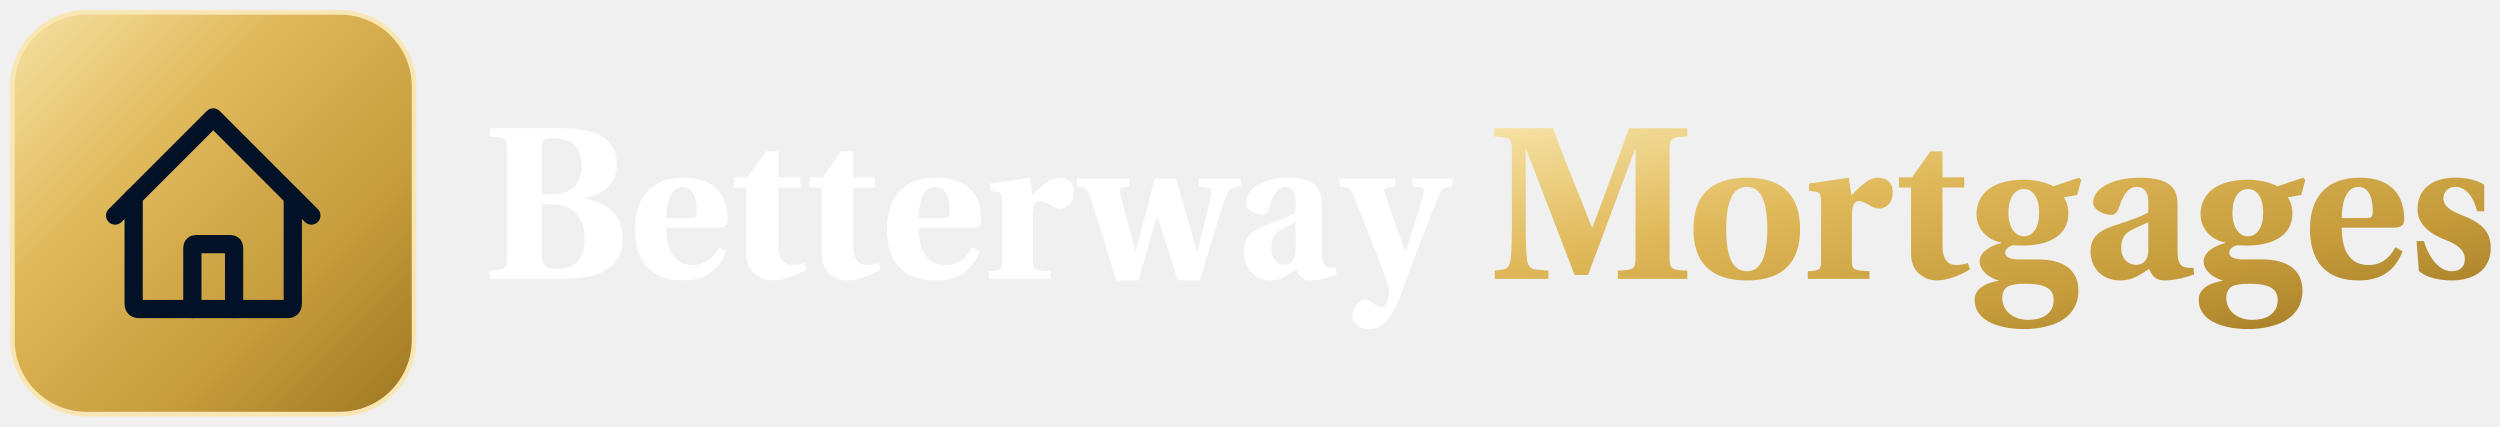
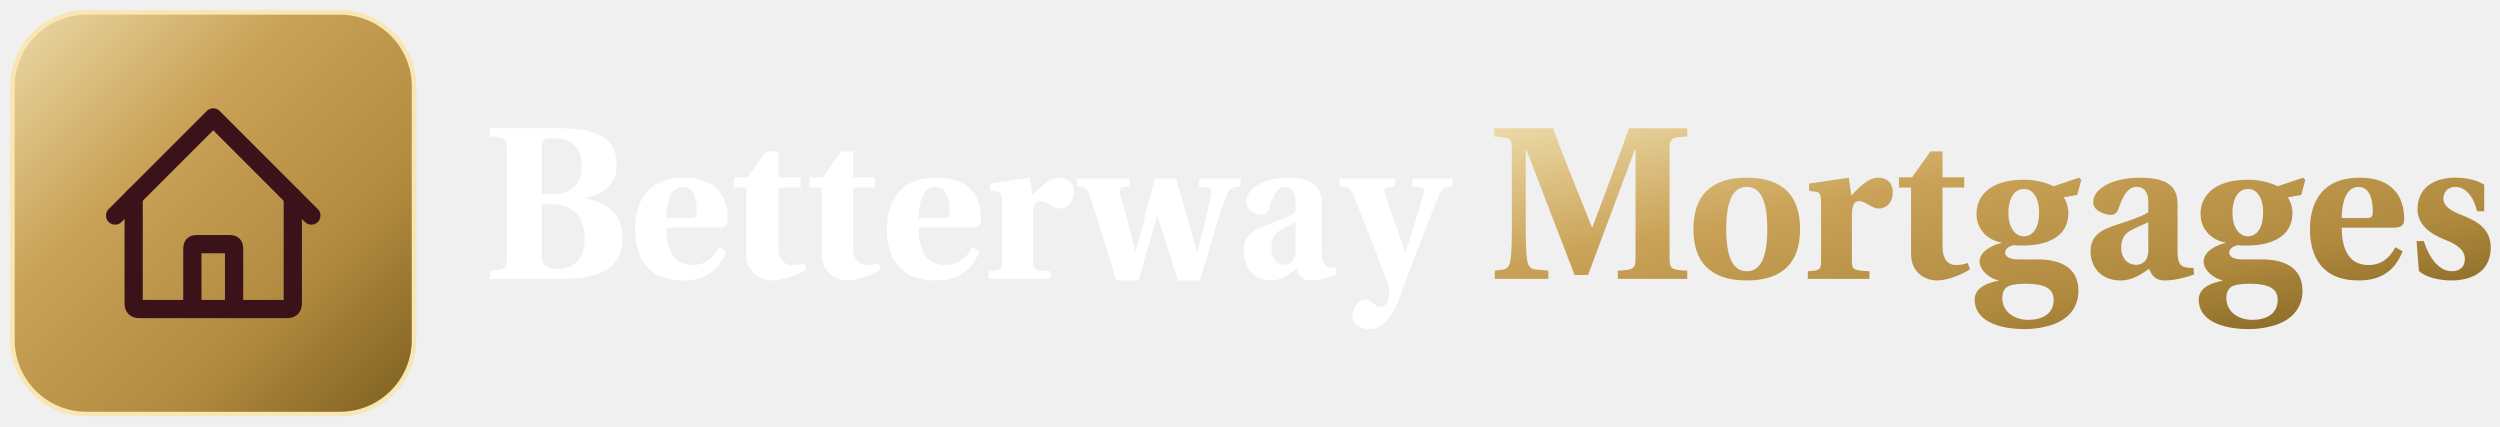
<svg xmlns="http://www.w3.org/2000/svg" viewBox="126 236 1618 276" width="1618" height="276" shape-rendering="geometricPrecision">
  <defs>
    <linearGradient id="sovereignGold_03_Master_Logo_Dimensional_Brushed_Gold" x1="0%" y1="0%" x2="100%" y2="100%">
-       <stop offset="0%" stop-color="#DFBA5B" />
-       <stop offset="50%" stop-color="#D7B04E" />
-       <stop offset="100%" stop-color="#C89F3F" />
+       <stop offset="0%" stop-color="#C9A257" />
+       <stop offset="50%" stop-color="#C9A257" />
+       <stop offset="100%" stop-color="#B08A3E" />
    </linearGradient>
    <linearGradient id="brushedGold_03_Master_Logo_Dimensional_Brushed_Gold" x1="0%" y1="0%" x2="100%" y2="100%">
-       <stop offset="0%" stop-color="#F6E2A4" />
-       <stop offset="35%" stop-color="#DFB859" />
-       <stop offset="70%" stop-color="#C59B3B" />
-       <stop offset="100%" stop-color="#9E7622" />
+       <stop offset="0%" stop-color="#ECD9A6" />
+       <stop offset="35%" stop-color="#C9A257" />
+       <stop offset="70%" stop-color="#B08A3E" />
+       <stop offset="100%" stop-color="#7D5F1F" />
    </linearGradient>
    <linearGradient id="daylightGold_03_Master_Logo_Dimensional_Brushed_Gold" x1="0%" y1="0%" x2="100%" y2="100%">
-       <stop offset="0%" stop-color="#D4AC4B" />
-       <stop offset="50%" stop-color="#C29736" />
-       <stop offset="100%" stop-color="#A67C21" />
+       <stop offset="0%" stop-color="#C9A257" />
+       <stop offset="50%" stop-color="#B08A3E" />
+       <stop offset="100%" stop-color="#7D5F1F" />
    </linearGradient>
    <radialGradient id="midnightNavyBg_03_Master_Logo_Dimensional_Brushed_Gold" cx="50%" cy="45%" r="75%">
-       <stop offset="0%" stop-color="#051B38" />
-       <stop offset="65%" stop-color="#021125" />
-       <stop offset="100%" stop-color="#010A17" />
+       <stop offset="0%" stop-color="#4A1520" />
+       <stop offset="65%" stop-color="#3B1219" />
+       <stop offset="100%" stop-color="#2A0B10" />
    </radialGradient>
  </defs>
  <g transform="translate(0.00, 21.00)">
    <g>
      <rect x="134.00" y="223.00" width="260.00" height="260.00" rx="48.00" fill="url(#brushedGold_03_Master_Logo_Dimensional_Brushed_Gold)" stroke="#F8E7B5" stroke-width="3" />
-       <g fill="none" stroke="#021125" stroke-width="11.80" stroke-linecap="round" stroke-linejoin="round">
+       <g fill="none" stroke="#3B1219" stroke-width="11.80" stroke-linecap="round" stroke-linejoin="round">
        <path d="M 200.50,354.50 L 264.00,291.00 L 327.50,354.50" />
        <path d="M 212.50,342.50 L 212.50,411.50 Q 212.50,415.00 216.00,415.00 L 312.00,415.00 Q 315.50,415.00 315.50,411.50 L 315.50,342.50" />
        <path d="M 250.50,415.00 L 250.50,375.50 Q 250.50,373.00 253.00,373.00 L 275.00,373.00 Q 277.50,373.00 277.50,375.50 L 277.50,415.00" />
      </g>
    </g>
    <path d="M 476.59,347.18 L 483.75,347.18 C 497.80,347.18 504.41,357.17 504.41,369.02 C 504.41,384.10 496.55,389.03 486.71,389.03 C 479.69,389.03 476.59,386.76 476.59,379.87 L 476.59,347.18 Z M 476.59,309.69 C 476.59,304.91 479.12,304.49 484.74,304.49 C 497.38,304.49 502.43,311.96 502.43,322.52 C 502.43,332.94 496.97,340.69 483.46,340.69 L 476.59,340.69 L 476.59,309.69 Z M 443.00,298.00 L 443.00,303.35 C 452.99,303.79 454.11,304.49 454.11,311.67 L 454.11,381.83 C 454.11,389.03 452.99,389.73 443.00,390.15 L 443.00,395.50 L 489.37,395.50 C 505.40,395.50 515.08,392.68 520.99,387.88 C 526.76,383.24 529.00,376.48 529.00,368.86 C 529.00,353.23 517.47,345.48 504.41,343.50 L 504.41,343.24 C 518.18,340.27 525.20,332.94 525.20,321.40 C 525.20,304.21 511.57,298.00 489.37,298.00 L 443.00,298.00 Z M 591.39,375.01 C 587.56,382.39 582.09,386.53 574.33,386.53 C 561.59,386.53 557.25,375.92 557.25,362.34 L 590.11,362.34 C 594.71,362.34 597.00,361.05 597.00,356.90 C 597.00,346.31 593.06,330.00 568.45,330.00 C 545.52,330.00 537.00,345.14 537.00,363.25 C 537.00,380.83 544.50,396.62 568.21,396.50 C 583.36,396.50 591.64,389.00 595.98,377.60 L 591.39,375.01 Z M 557.25,356.13 C 557.25,346.82 559.67,335.96 567.96,335.96 C 575.72,335.96 576.99,345.79 576.99,351.87 C 576.99,355.37 575.98,356.13 573.05,356.13 L 557.25,356.13 Z M 644.14,336.39 L 644.14,329.75 L 629.80,329.75 L 629.80,313.00 L 621.81,313.00 L 609.68,329.75 L 601.00,329.75 L 601.00,336.39 L 608.99,336.39 L 608.99,379.34 C 608.99,391.45 618.36,396.50 626.09,396.50 C 631.74,396.50 640.29,393.97 648.00,389.31 L 646.49,385.20 C 644.55,385.99 641.67,386.53 638.63,386.53 C 633.40,386.53 629.80,382.81 629.80,374.29 L 629.80,336.39 L 644.14,336.39 Z M 692.23,336.39 L 692.23,329.75 L 678.19,329.75 L 678.19,313.00 L 670.36,313.00 L 658.50,329.75 L 650.00,329.75 L 650.00,336.39 L 657.82,336.39 L 657.82,379.34 C 657.82,391.45 666.99,396.50 674.56,396.50 C 680.08,396.50 688.45,393.97 696.00,389.31 L 694.52,385.20 C 692.63,385.99 689.80,386.53 686.83,386.53 C 681.71,386.53 678.19,382.81 678.19,374.29 L 678.19,336.39 L 692.23,336.39 Z M 755.29,375.01 C 751.41,382.39 745.84,386.53 737.95,386.53 C 725.00,386.53 720.58,375.92 720.58,362.34 L 754.00,362.34 C 758.67,362.34 761.00,361.05 761.00,356.90 C 761.00,346.31 756.99,330.00 731.98,330.00 C 708.66,330.00 700.00,345.14 700.00,363.25 C 700.00,380.83 707.63,396.62 731.73,396.50 C 747.14,396.50 755.56,389.00 759.97,377.60 L 755.29,375.01 Z M 720.58,356.13 C 720.58,346.82 723.05,335.96 731.47,335.96 C 739.36,335.96 740.66,345.79 740.66,351.87 C 740.66,355.37 739.63,356.13 736.65,356.13 L 720.58,356.13 Z M 794.56,354.93 C 794.56,348.14 795.89,345.15 799.05,345.15 C 801.17,345.15 803.16,346.19 806.07,347.88 C 807.78,348.92 809.62,349.96 812.14,349.96 C 814.78,349.96 817.43,348.53 818.87,346.57 C 820.34,344.62 821.00,342.01 821.00,339.13 C 821.00,333.53 817.30,330.00 811.75,330.00 C 806.19,330.00 801.83,333.53 794.17,341.48 L 792.58,330.00 L 766.81,333.79 L 766.81,338.48 L 771.43,339.13 C 773.54,339.40 774.59,340.58 774.59,345.80 L 774.59,384.15 C 774.59,389.63 773.54,390.16 766.00,390.55 L 766.00,395.50 L 805.92,395.50 L 805.92,390.55 C 795.74,390.02 794.56,389.63 794.56,384.15 L 794.56,354.93 Z M 823.00,330.50 L 823.00,335.61 C 828.22,336.16 829.65,336.83 831.22,341.40 C 834.10,349.63 834.87,352.32 837.48,360.81 L 848.45,396.50 L 862.81,396.50 L 874.68,355.14 L 875.21,355.14 L 888.27,396.50 L 902.63,396.50 L 912.03,364.97 C 914.76,355.69 917.52,347.21 919.47,342.35 C 921.43,337.11 922.33,336.16 929.00,335.61 L 929.00,330.50 L 901.97,330.50 L 901.97,335.61 L 907.58,336.43 C 909.93,336.83 910.19,338.31 909.81,340.88 C 908.62,347.61 904.32,364.72 901.06,377.37 L 900.55,377.37 L 887.09,330.50 L 873.38,330.50 L 861.24,377.37 L 860.86,377.37 L 850.94,340.33 C 850.15,337.36 850.68,336.29 853.29,336.01 L 856.94,335.61 L 856.94,330.50 L 823.00,330.50 Z M 990.66,388.35 C 989.16,388.48 986.85,388.35 985.12,387.71 C 983.63,387.18 981.43,385.63 981.43,378.01 L 981.43,348.11 C 981.43,340.09 980.27,330.00 959.85,330.00 C 942.90,330.00 932.51,337.50 932.51,345.91 C 932.51,351.73 939.89,354.07 942.90,354.07 C 945.42,354.07 946.70,351.99 947.62,348.90 C 950.85,337.90 954.55,335.96 957.77,335.96 C 961.13,335.96 964.46,338.15 964.46,345.52 L 964.46,352.38 C 960.42,355.49 950.74,358.72 943.24,361.57 C 934.12,365.07 931.00,370.36 931.00,377.74 C 931.00,387.44 936.77,396.50 948.43,396.50 C 955.81,396.50 960.89,391.97 964.93,389.00 C 966.43,393.00 968.39,396.50 973.93,396.50 C 979.93,396.50 987.20,394.30 991.00,392.62 L 990.66,388.35 Z M 964.46,377.60 C 964.25,384.59 960.42,386.41 957.32,386.41 C 952.81,386.41 948.78,382.39 948.78,375.54 C 948.78,369.46 950.62,366.48 954.08,364.28 C 957.66,362.08 961.70,360.28 964.46,358.84 L 964.46,377.60 Z M 1040.20,330.50 L 1040.20,335.56 L 1045.48,336.37 C 1047.26,336.62 1048.04,337.83 1047.40,340.36 C 1043.81,353.02 1039.70,365.40 1035.71,377.91 L 1035.47,377.91 C 1031.22,365.67 1026.49,353.27 1022.50,340.76 C 1021.60,338.10 1022.00,336.62 1024.05,336.37 L 1028.92,335.56 L 1028.92,330.50 L 993.00,330.50 L 993.00,335.56 L 997.23,336.22 C 999.15,336.62 1000.70,338.10 1002.12,341.70 C 1009.56,360.20 1017.25,379.91 1024.05,398.30 C 1025.07,400.97 1025.45,404.42 1024.81,407.08 C 1024.05,410.14 1022.89,413.62 1019.82,413.62 C 1018.40,413.62 1016.73,412.95 1015.19,411.62 C 1012.76,409.75 1011.60,408.81 1009.42,408.81 C 1005.33,408.81 1001.22,414.54 1001.22,419.61 C 1001.22,424.80 1006.73,428.00 1011.60,428.00 C 1020.46,428.00 1026.35,422.94 1033.29,403.76 C 1040.72,383.11 1048.42,363.53 1056.00,344.49 C 1058.30,338.76 1059.71,336.22 1063.29,335.83 L 1066.00,335.56 L 1066.00,330.50 L 1040.20,330.50 Z" fill="#FFFFFF" fill-rule="evenodd" />
    <path d="M 1218.00,395.50 L 1218.00,390.15 C 1207.71,389.73 1206.54,389.03 1206.54,381.83 L 1206.54,311.67 C 1206.54,304.49 1207.71,303.79 1218.00,303.35 L 1218.00,298.00 L 1180.30,298.00 C 1177.83,304.76 1172.91,318.58 1168.99,329.00 L 1156.67,361.97 L 1156.24,361.97 L 1138.97,318.72 C 1136.50,312.38 1133.17,304.05 1131.29,298.00 L 1093.00,298.00 L 1093.00,303.35 C 1103.31,303.79 1104.46,304.49 1104.46,311.67 L 1104.46,359.99 C 1104.46,371.55 1104.31,377.05 1103.74,381.98 C 1103.31,386.91 1101.86,389.03 1098.51,389.45 L 1093.43,390.15 L 1093.43,395.50 L 1128.10,395.50 L 1128.10,390.15 L 1120.26,389.45 C 1116.20,389.16 1114.62,386.91 1114.18,381.98 C 1113.60,376.90 1113.46,371.42 1113.46,359.99 L 1113.46,311.96 L 1113.89,311.96 L 1145.07,392.97 L 1153.77,392.97 L 1184.06,311.96 L 1184.51,311.96 L 1184.51,381.83 C 1184.51,389.03 1183.33,389.73 1173.05,390.15 L 1173.05,395.50 L 1218.00,395.50 Z M 1256.56,330.00 C 1232.26,330.00 1222.00,342.55 1222.00,363.25 C 1222.00,383.95 1232.26,396.50 1256.56,396.50 C 1280.74,396.50 1291.00,383.95 1291.00,363.25 C 1291.00,342.55 1280.74,330.00 1256.56,330.00 Z M 1243.21,363.25 C 1243.21,345.91 1247.09,335.96 1256.56,335.96 C 1265.91,335.96 1269.79,345.91 1269.79,363.25 C 1269.79,380.59 1265.91,390.54 1256.56,390.54 C 1247.09,390.54 1243.21,380.59 1243.21,363.25 Z M 1324.56,354.93 C 1324.56,348.14 1325.89,345.15 1329.05,345.15 C 1331.17,345.15 1333.16,346.19 1336.07,347.88 C 1337.78,348.92 1339.62,349.96 1342.14,349.96 C 1344.78,349.96 1347.43,348.53 1348.87,346.57 C 1350.34,344.62 1351.00,342.01 1351.00,339.13 C 1351.00,333.53 1347.30,330.00 1341.75,330.00 C 1336.19,330.00 1331.83,333.53 1324.17,341.48 L 1322.58,330.00 L 1296.81,333.79 L 1296.81,338.48 L 1301.43,339.13 C 1303.54,339.40 1304.59,340.58 1304.59,345.80 L 1304.59,384.15 C 1304.59,389.63 1303.54,390.16 1296.00,390.55 L 1296.00,395.50 L 1335.92,395.50 L 1335.92,390.55 C 1325.74,390.02 1324.56,389.63 1324.56,384.15 L 1324.56,354.93 Z M 1397.23,336.39 L 1397.23,329.75 L 1383.19,329.75 L 1383.19,313.00 L 1375.36,313.00 L 1363.50,329.75 L 1355.00,329.75 L 1355.00,336.39 L 1362.82,336.39 L 1362.82,379.34 C 1362.82,391.45 1371.99,396.50 1379.56,396.50 C 1385.08,396.50 1393.45,393.97 1401.00,389.31 L 1399.52,385.20 C 1397.63,385.99 1394.80,386.53 1391.83,386.53 C 1386.71,386.53 1383.19,382.81 1383.19,374.29 L 1383.19,336.39 L 1397.23,336.39 Z M 1432.60,382.90 C 1426.12,382.90 1423.74,380.83 1423.74,378.47 C 1423.74,375.63 1427.18,374.07 1429.04,373.68 C 1431.55,373.92 1433.53,373.92 1435.13,373.92 C 1450.75,373.92 1464.66,368.34 1464.66,352.89 C 1464.66,348.99 1463.34,344.95 1461.62,342.73 L 1470.35,341.19 L 1473.00,331.44 L 1471.55,330.00 L 1454.99,335.58 C 1450.63,333.13 1443.20,331.30 1436.06,331.30 C 1412.22,331.30 1405.20,343.26 1405.20,353.39 C 1405.20,364.18 1413.27,370.67 1421.34,371.97 L 1421.34,372.24 C 1412.73,374.33 1407.19,379.00 1407.19,384.20 C 1407.19,389.92 1413.54,395.12 1419.36,396.42 L 1419.36,396.67 C 1413.81,397.84 1404.00,400.32 1404.00,409.01 C 1404.00,421.77 1417.78,428.00 1436.72,428.00 C 1442.54,428.00 1452.22,426.70 1458.84,423.19 C 1466.13,419.41 1471.16,412.67 1471.16,403.31 C 1471.16,387.71 1458.84,382.90 1444.94,382.90 L 1432.60,382.90 Z M 1425.85,353.01 C 1425.85,341.96 1430.61,337.29 1435.91,337.29 C 1441.09,337.29 1445.72,341.96 1445.72,352.89 C 1445.72,362.10 1441.87,367.95 1435.79,367.95 C 1430.10,367.95 1425.85,361.98 1425.85,353.01 Z M 1436.84,398.62 C 1448.10,398.62 1455.12,401.09 1455.12,409.01 C 1455.12,418.25 1447.59,422.01 1438.71,422.01 C 1429.83,422.01 1421.88,416.95 1421.88,407.71 C 1421.88,404.08 1423.33,401.87 1425.19,400.57 C 1427.06,399.41 1431.03,398.62 1436.84,398.62 Z M 1545.62,388.35 C 1543.95,388.48 1541.37,388.35 1539.44,387.71 C 1537.77,387.18 1535.31,385.63 1535.31,378.01 L 1535.31,348.11 C 1535.31,340.09 1534.02,330.00 1511.21,330.00 C 1492.29,330.00 1480.69,337.50 1480.69,345.91 C 1480.69,351.73 1488.93,354.07 1492.29,354.07 C 1495.11,354.07 1496.54,351.99 1497.56,348.90 C 1501.17,337.90 1505.29,335.96 1508.90,335.96 C 1512.64,335.96 1516.37,338.15 1516.37,345.52 L 1516.37,352.38 C 1511.86,355.49 1501.04,358.72 1492.67,361.57 C 1482.48,365.07 1479.00,370.36 1479.00,377.74 C 1479.00,387.44 1485.44,396.50 1498.47,396.50 C 1506.70,396.50 1512.38,391.97 1516.89,389.00 C 1518.56,393.00 1520.75,396.50 1526.93,396.50 C 1533.64,396.50 1541.75,394.30 1546.00,392.62 L 1545.62,388.35 Z M 1516.37,377.60 C 1516.12,384.59 1511.86,386.41 1508.39,386.41 C 1503.36,386.41 1498.85,382.39 1498.85,375.54 C 1498.85,369.46 1500.90,366.48 1504.77,364.28 C 1508.78,362.08 1513.29,360.28 1516.37,358.84 L 1516.37,377.60 Z M 1577.60,382.90 C 1571.12,382.90 1568.74,380.83 1568.74,378.47 C 1568.74,375.63 1572.18,374.07 1574.04,373.68 C 1576.55,373.92 1578.53,373.92 1580.13,373.92 C 1595.75,373.92 1609.66,368.34 1609.66,352.89 C 1609.66,348.99 1608.34,344.95 1606.62,342.73 L 1615.35,341.19 L 1618.00,331.44 L 1616.55,330.00 L 1599.99,335.58 C 1595.63,333.13 1588.20,331.30 1581.06,331.30 C 1557.22,331.30 1550.20,343.26 1550.20,353.39 C 1550.20,364.18 1558.27,370.67 1566.34,371.97 L 1566.34,372.24 C 1557.73,374.33 1552.19,379.00 1552.19,384.20 C 1552.19,389.92 1558.54,395.12 1564.36,396.42 L 1564.36,396.67 C 1558.81,397.84 1549.00,400.32 1549.00,409.01 C 1549.00,421.77 1562.78,428.00 1581.72,428.00 C 1587.54,428.00 1597.22,426.70 1603.84,423.19 C 1611.13,419.41 1616.16,412.67 1616.16,403.31 C 1616.16,387.71 1603.84,382.90 1589.94,382.90 L 1577.60,382.90 Z M 1570.85,353.01 C 1570.85,341.96 1575.61,337.29 1580.91,337.29 C 1586.09,337.29 1590.72,341.96 1590.72,352.89 C 1590.72,362.10 1586.87,367.95 1580.79,367.95 C 1575.10,367.95 1570.85,361.98 1570.85,353.01 Z M 1581.84,398.62 C 1593.10,398.62 1600.12,401.09 1600.12,409.01 C 1600.12,418.25 1592.59,422.01 1583.71,422.01 C 1574.83,422.01 1566.88,416.95 1566.88,407.71 C 1566.88,404.08 1568.33,401.87 1570.19,400.57 C 1572.06,399.41 1576.03,398.62 1581.84,398.62 Z M 1676.29,375.01 C 1672.41,382.39 1666.84,386.53 1658.95,386.53 C 1646.00,386.53 1641.58,375.92 1641.58,362.34 L 1675.00,362.34 C 1679.67,362.34 1682.00,361.05 1682.00,356.90 C 1682.00,346.31 1677.99,330.00 1652.98,330.00 C 1629.66,330.00 1621.00,345.14 1621.00,363.25 C 1621.00,380.83 1628.63,396.62 1652.73,396.50 C 1668.14,396.50 1676.56,389.00 1680.97,377.60 L 1676.29,375.01 Z M 1641.58,356.13 C 1641.58,346.82 1644.05,335.96 1652.47,335.96 C 1660.36,335.96 1661.66,345.79 1661.66,351.87 C 1661.66,355.37 1660.63,356.13 1657.65,356.13 L 1641.58,356.13 Z M 1691.49,390.29 C 1696.20,394.82 1705.50,396.50 1712.46,396.50 C 1727.57,396.50 1738.00,389.39 1738.00,375.42 C 1738.00,364.28 1731.30,358.99 1719.90,354.46 C 1712.69,351.73 1707.36,348.64 1707.36,343.46 C 1707.36,339.44 1710.10,335.96 1715.17,335.96 C 1721.51,335.96 1726.84,341.91 1729.20,351.73 L 1733.78,351.73 L 1733.78,334.53 C 1728.70,331.29 1721.63,330.00 1715.17,330.00 C 1700.06,330.00 1690.62,337.38 1690.62,350.44 C 1690.62,359.89 1697.95,366.10 1708.86,370.36 C 1715.17,372.69 1721.26,376.45 1721.26,382.65 C 1721.26,387.57 1718.16,390.54 1712.69,390.54 C 1704.51,390.54 1697.95,381.62 1694.71,371.01 L 1690.00,371.01 L 1691.49,390.29 Z" fill="url(#brushedGold_03_Master_Logo_Dimensional_Brushed_Gold)" fill-rule="evenodd" />
  </g>
</svg>
